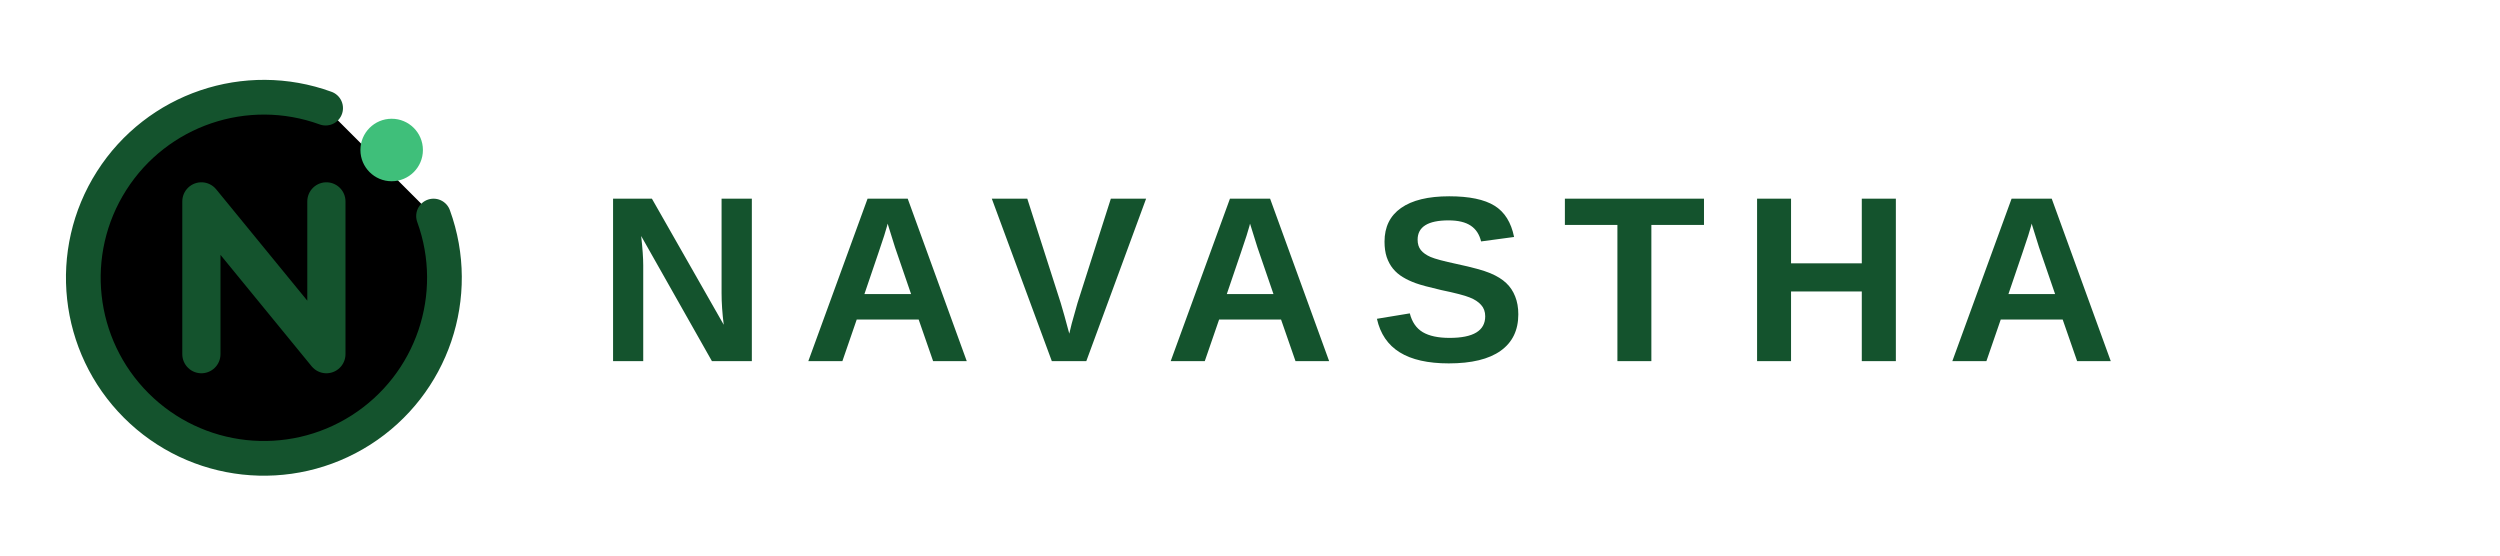
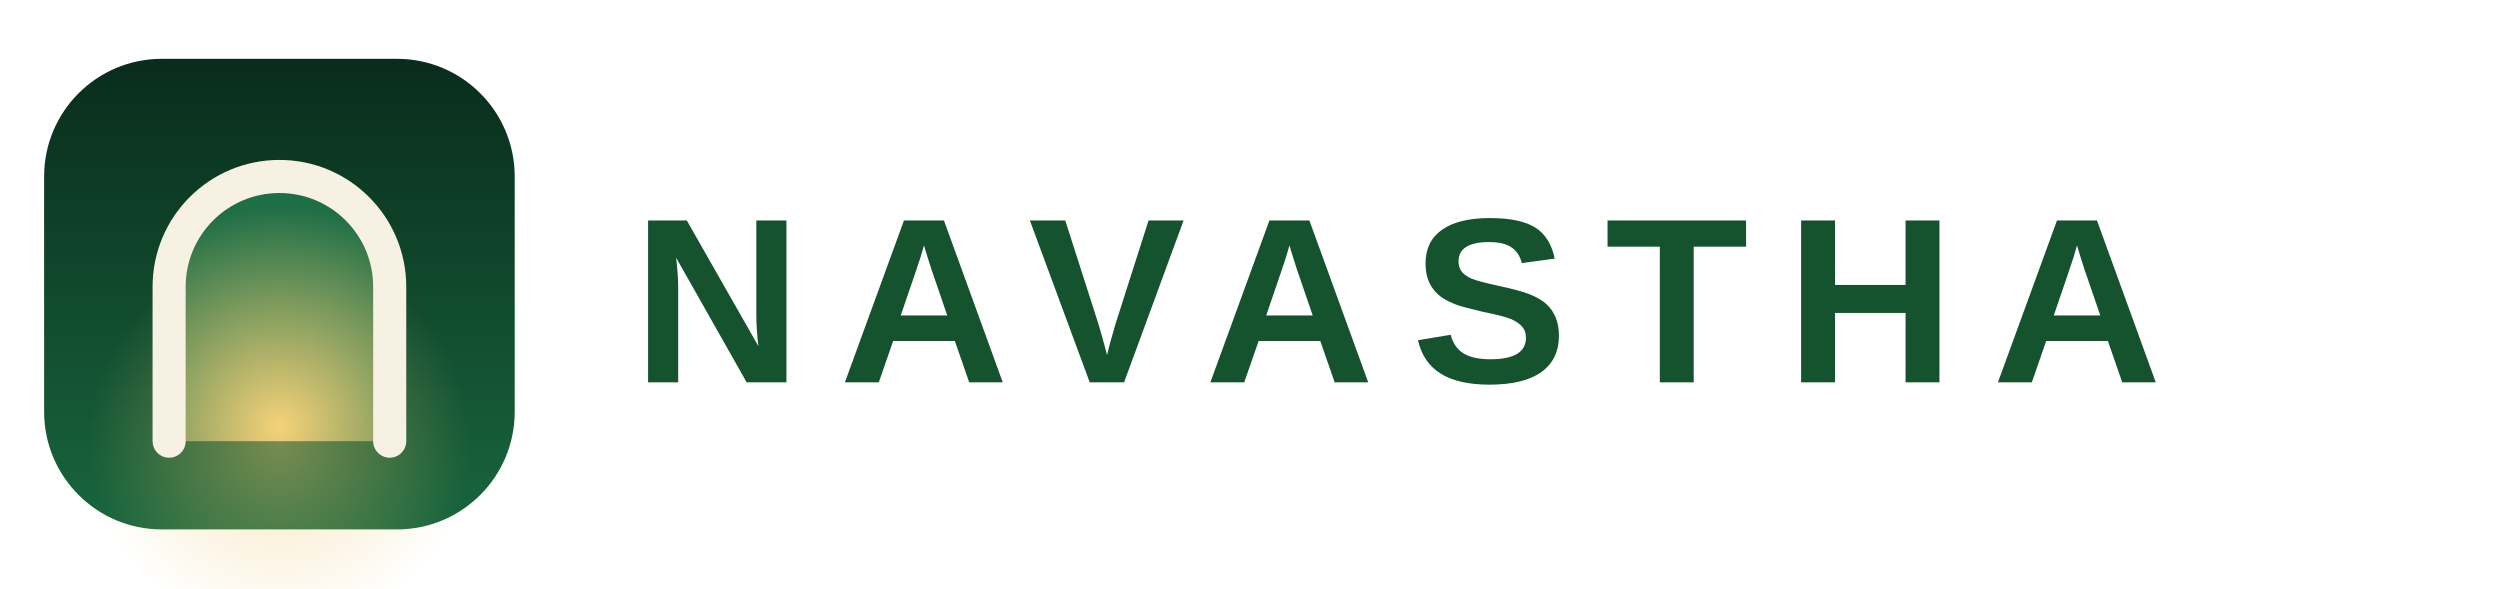
- <svg xmlns="http://www.w3.org/2000/svg" viewBox="0 0 360 80">
+ <svg xmlns="http://www.w3.org/2000/svg" viewBox="0 0 340 80">
  <g transform="translate(6 8)">
-     <path d="M56.43 23.11A26 26 0 1 1 40.89 7.57" stroke="#14532d" stroke-width="5" stroke-linecap="round" />
-     <path d="M23 43V21l18 22V21" stroke="#14532d" stroke-width="5.5" stroke-linecap="round" stroke-linejoin="round" />
-     <circle cx="50.4" cy="13.6" r="4.5" fill="#3fbf7a" />
+     <defs>
+       <linearGradient id="bg" x1="0" y1="0" x2="0" y2="1">
+         <stop offset="0" stop-color="#092c1c" />
+         <stop offset="1" stop-color="#18663e" />
+       </linearGradient>
+       <radialGradient id="door" cx="32" cy="50" r="30" gradientUnits="userSpaceOnUse">
+         <stop offset="0" stop-color="#f6d27a" />
+         <stop offset="1" stop-color="#1e6e46" />
+       </radialGradient>
+       <radialGradient id="halo" cx="32" cy="52" r="26" gradientUnits="userSpaceOnUse">
+         <stop offset="0" stop-color="#f0c86e" stop-opacity=".45" />
+         <stop offset="1" stop-color="#f0c86e" stop-opacity="0" />
+       </radialGradient>
+     </defs>
+     <rect width="64" height="64" rx="16" fill="url(#bg)" />
+     <circle cx="32" cy="52" r="26" fill="url(#halo)" />
+     <path d="M17 52V31a15 15 0 0 1 30 0v21z" fill="url(#door)" />
+     <path d="M17 52V31a15 15 0 0 1 30 0v21" fill="none" stroke="#f6f1e2" stroke-width="4.5" stroke-linecap="round" stroke-linejoin="round" />
  </g>
-   <text x="86" y="52" font-family="Bricolage Grotesque, Arial, sans-serif" font-size="34" font-weight="700" letter-spacing="5" fill="#14532d">NAVASTHA</text>
+   <text x="86" y="52" font-family="Bricolage Grotesque, Arial, sans-serif" font-size="32" font-weight="700" letter-spacing="5" fill="#14532d">NAVASTHA</text>
</svg>
